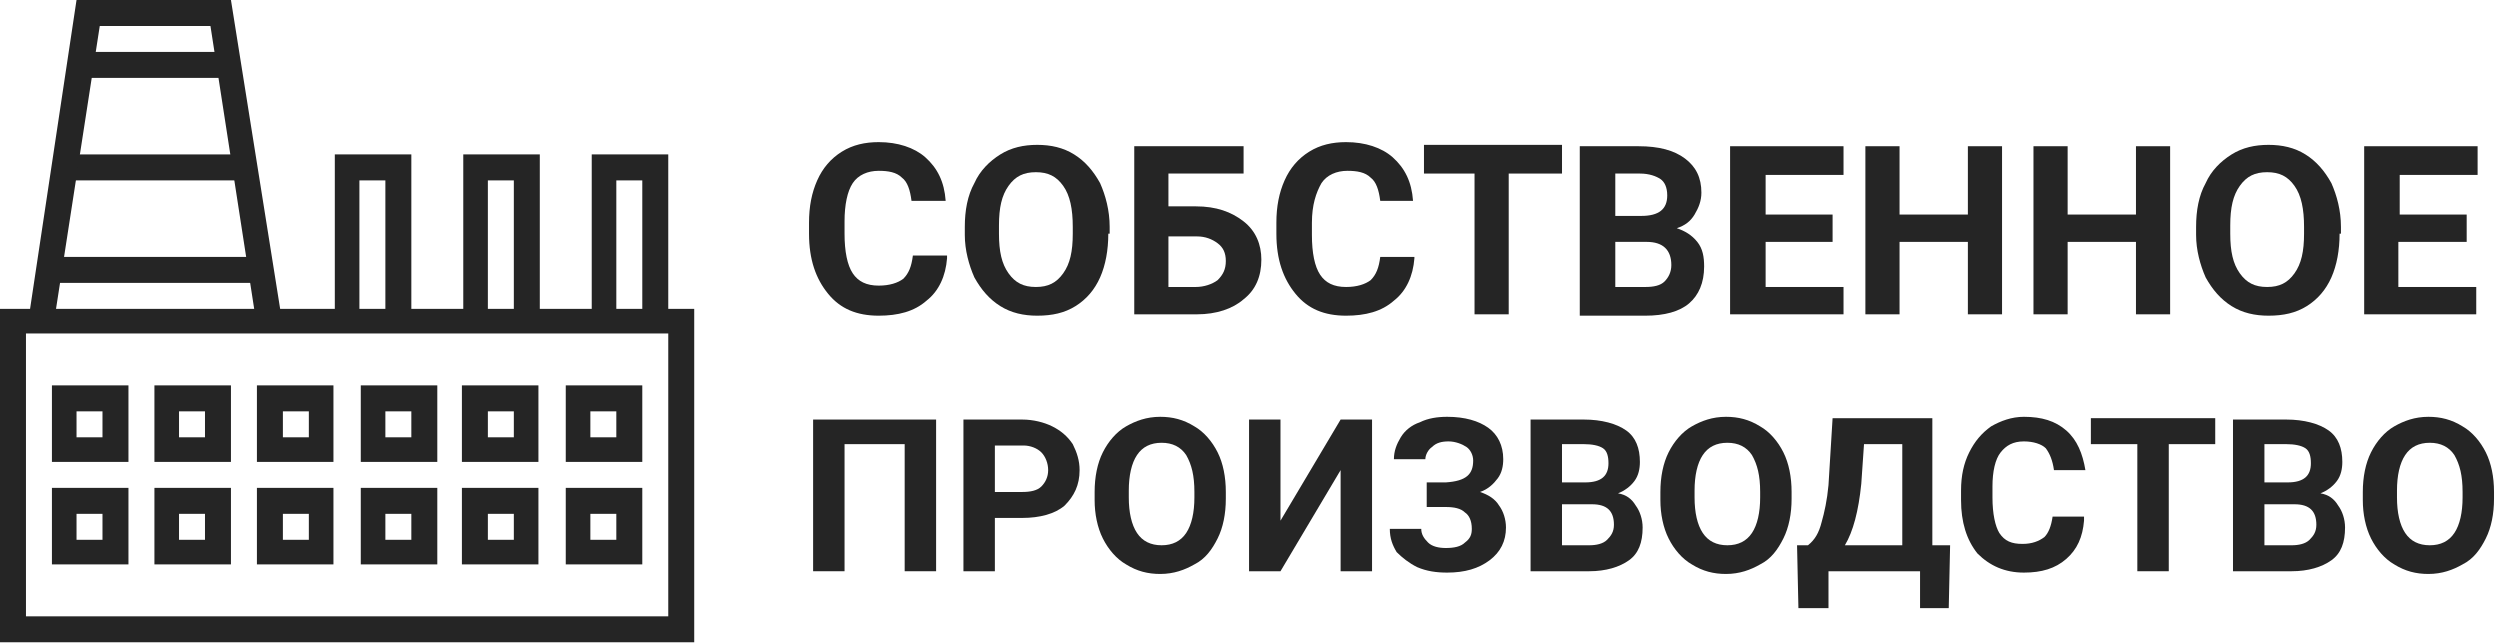
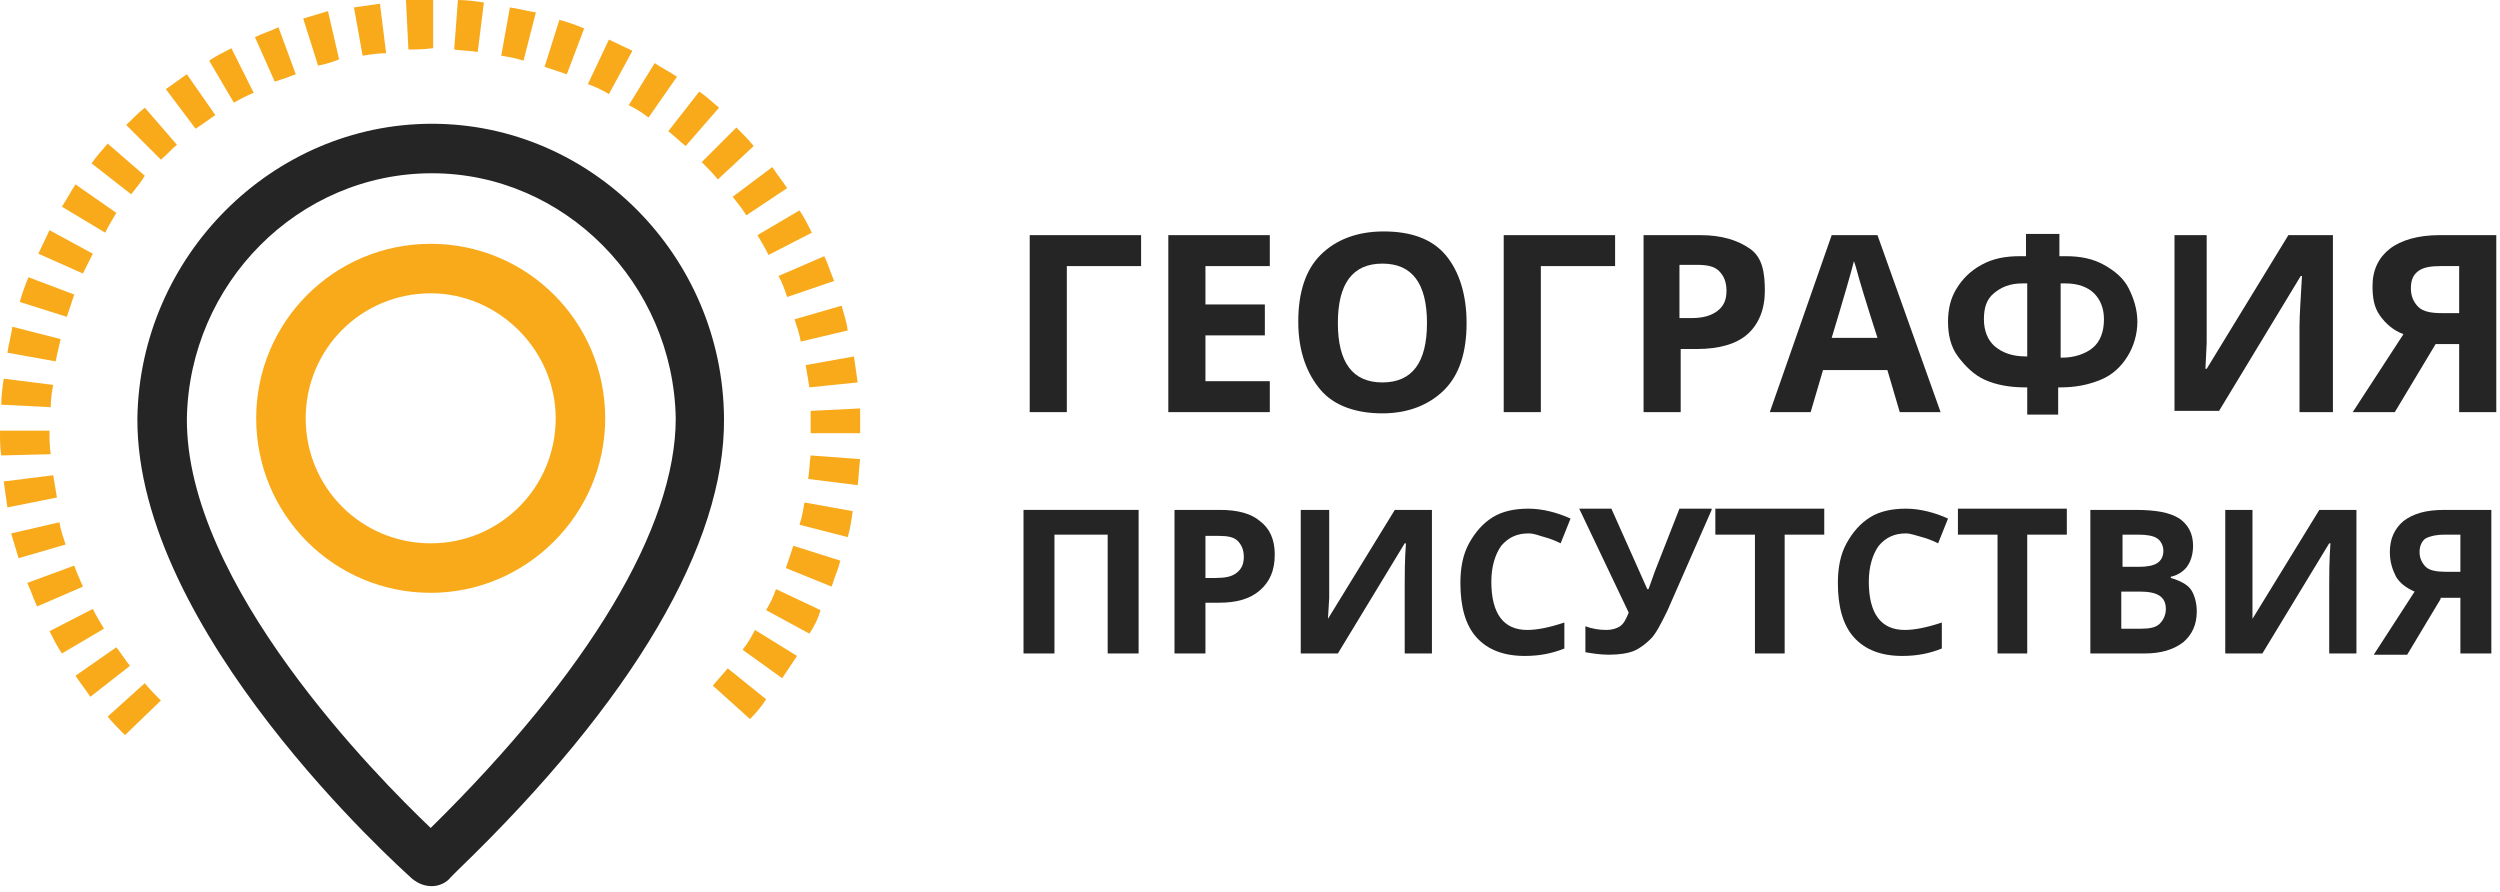
- <svg xmlns="http://www.w3.org/2000/svg" width="253" height="65" viewBox="0 0 253 65" fill="#252525">
-   <path d="M26 26V28.628H5.255V26H26ZM22.404 5.255H8.851V7.883H22.404V5.255ZM24.34 15.628H6.638V18.255H24.34V15.628ZM5.255 39H13V46.745H5.255V39ZM7.745 44.255H10.372V41.628H7.745V44.255ZM26 39H33.745V46.745H26V39ZM28.628 44.255H31.255V41.628H28.628V44.255ZM5.255 49.372H13V57.117H5.255V49.372ZM7.745 54.628H10.372V52H7.745V54.628ZM15.628 49.372H23.372V57.117H15.628V49.372ZM18.255 54.628H20.745V52H18.117V54.628H18.255ZM15.628 39H23.372V46.745H15.628V39ZM18.255 44.255H20.745V41.628H18.117V44.255H18.255ZM26 49.372H33.745V57.117H26V49.372ZM28.628 54.628H31.255V52H28.628V54.628ZM36.372 39H44.255V46.745H36.511V39H36.372ZM39 44.255H41.628V41.628H39V44.255ZM36.372 49.372H44.255V57.117H36.511V49.372H36.372ZM39 54.628H41.628V52H39V54.628ZM46.745 49.372H54.489V57.117H46.745V49.372ZM49.372 54.628H52V52H49.372V54.628ZM46.745 39H54.489V46.745H46.745V39ZM49.372 44.255H52V41.628H49.372V44.255ZM57.255 49.372H65V57.117H57.255V49.372ZM59.745 54.628H62.372V52H59.745V54.628ZM65 39V46.745H57.255V39H65ZM62.372 41.628H59.745V44.255H62.372V41.628Z" />
-   <path d="M67.628 15.628H59.883V31.255H54.628V15.628H46.883V31.255H41.628V15.628H33.883V31.255H28.351L23.372 0H7.745L3.043 31.255H0V65H70.255V31.255H67.628V15.628ZM62.372 18.255H65V31.255H62.372V18.255ZM49.372 18.255H52V31.255H49.372V18.255ZM36.372 18.255H39V31.255H36.372V18.255ZM10.096 2.628H21.298L25.723 31.255H5.67L10.096 2.628ZM67.628 62.372H2.628V33.745H67.628V62.372Z" />
-   <path d="M95.841 26.138C95.702 27.936 95.011 29.457 93.766 30.426C92.522 31.532 90.862 31.947 88.926 31.947C86.713 31.947 85.053 31.255 83.809 29.734C82.564 28.213 81.873 26.277 81.873 23.649V22.543C81.873 20.883 82.149 19.5 82.702 18.255C83.255 17.011 84.085 16.043 85.192 15.351C86.298 14.66 87.543 14.383 88.926 14.383C90.862 14.383 92.522 14.936 93.628 15.904C94.873 17.011 95.564 18.394 95.702 20.33H92.245C92.107 19.224 91.83 18.394 91.277 17.979C90.724 17.426 89.894 17.287 88.926 17.287C87.819 17.287 86.851 17.702 86.298 18.532C85.745 19.362 85.468 20.745 85.468 22.404V23.649C85.468 25.447 85.745 26.83 86.298 27.66C86.851 28.489 87.681 28.904 88.926 28.904C90.032 28.904 90.862 28.628 91.415 28.213C91.968 27.66 92.245 26.968 92.383 25.862H95.841V26.138Z" />
-   <path d="M112.16 23.649C112.16 25.309 111.883 26.83 111.33 28.075C110.777 29.319 109.947 30.287 108.841 30.979C107.734 31.67 106.49 31.947 104.968 31.947C103.585 31.947 102.341 31.67 101.234 30.979C100.128 30.287 99.298 29.319 98.607 28.075C98.054 26.83 97.639 25.309 97.639 23.787V22.957C97.639 21.298 97.915 19.777 98.607 18.532C99.16 17.287 100.128 16.319 101.234 15.628C102.341 14.936 103.585 14.66 104.968 14.66C106.351 14.66 107.596 14.936 108.703 15.628C109.809 16.319 110.639 17.287 111.33 18.532C111.883 19.777 112.298 21.298 112.298 22.957V23.649H112.16ZM108.564 22.957C108.564 21.16 108.288 19.777 107.596 18.809C106.905 17.84 106.075 17.426 104.83 17.426C103.585 17.426 102.756 17.84 102.064 18.809C101.373 19.777 101.096 21.021 101.096 22.819V23.649C101.096 25.447 101.373 26.692 102.064 27.66C102.756 28.628 103.585 29.043 104.83 29.043C106.075 29.043 106.905 28.628 107.596 27.66C108.288 26.692 108.564 25.447 108.564 23.649V22.957Z" />
-   <path d="M125.851 17.564H118.245V20.883H121.011C123.085 20.883 124.607 21.436 125.851 22.404C127.096 23.373 127.649 24.756 127.649 26.277C127.649 27.936 127.096 29.319 125.851 30.288C124.745 31.256 123.085 31.809 121.149 31.809H114.787V14.798H125.851V17.564ZM118.245 23.788V29.043H121.011C121.841 29.043 122.67 28.766 123.224 28.351C123.777 27.798 124.053 27.245 124.053 26.415C124.053 25.585 123.777 25.032 123.224 24.617C122.67 24.202 121.979 23.926 121.149 23.926H118.245V23.788Z" />
-   <path d="M143.138 26.138C143 27.936 142.309 29.457 141.064 30.426C139.819 31.532 138.16 31.947 136.224 31.947C134.011 31.947 132.351 31.255 131.107 29.734C129.862 28.213 129.17 26.277 129.17 23.649V22.543C129.17 20.883 129.447 19.5 130 18.255C130.553 17.011 131.383 16.043 132.49 15.351C133.596 14.66 134.841 14.383 136.224 14.383C138.16 14.383 139.819 14.936 140.926 15.904C142.17 17.011 142.862 18.394 143 20.33H139.681C139.543 19.224 139.266 18.394 138.713 17.979C138.16 17.426 137.33 17.287 136.362 17.287C135.256 17.287 134.287 17.702 133.734 18.532C133.181 19.5 132.766 20.745 132.766 22.543V23.787C132.766 25.585 133.043 26.968 133.596 27.798C134.149 28.628 134.979 29.043 136.224 29.043C137.33 29.043 138.16 28.766 138.713 28.351C139.266 27.798 139.543 27.107 139.681 26H143.138V26.138Z" />
-   <path d="M157.936 17.564H152.681V31.809H149.223V17.564H144.106V14.66H158.075V17.564H157.936Z" />
-   <path d="M159.873 31.809V14.798H165.819C167.894 14.798 169.415 15.213 170.522 16.043C171.628 16.873 172.181 17.979 172.181 19.5C172.181 20.33 171.904 21.021 171.49 21.713C171.075 22.404 170.521 22.819 169.692 23.096C170.521 23.373 171.213 23.788 171.766 24.479C172.319 25.17 172.458 26 172.458 26.968C172.458 28.628 171.904 29.873 170.936 30.702C169.968 31.532 168.447 31.947 166.511 31.947H159.873V31.809ZM163.468 21.851H166.096C167.894 21.851 168.724 21.16 168.724 19.777C168.724 18.947 168.447 18.394 168.032 18.117C167.617 17.841 166.926 17.564 165.958 17.564H163.468V21.851ZM163.468 24.341V29.043H166.511C167.341 29.043 168.032 28.904 168.447 28.49C168.862 28.075 169.139 27.521 169.139 26.83C169.139 25.309 168.309 24.479 166.649 24.479H163.468V24.341Z" />
-   <path d="M185.458 24.479H178.681V29.043H186.564V31.809H175.085V14.798H186.564V17.702H178.681V21.713H185.458V24.479Z" />
-   <path d="M202.607 31.809H199.149V24.479H192.234V31.809H188.777V14.798H192.234V21.713H199.149V14.798H202.607V31.809Z" />
-   <path d="M219.617 31.809H216.16V24.479H209.245V31.809H205.788V14.798H209.245V21.713H216.16V14.798H219.617V31.809Z" />
-   <path d="M236.766 23.649C236.766 25.309 236.489 26.83 235.936 28.075C235.383 29.319 234.553 30.287 233.447 30.979C232.34 31.67 231.096 31.947 229.574 31.947C228.191 31.947 226.947 31.67 225.84 30.979C224.734 30.287 223.904 29.319 223.213 28.075C222.66 26.83 222.245 25.309 222.245 23.787V22.957C222.245 21.298 222.521 19.777 223.213 18.532C223.766 17.287 224.734 16.319 225.84 15.628C226.947 14.936 228.191 14.66 229.574 14.66C230.957 14.66 232.202 14.936 233.308 15.628C234.415 16.319 235.245 17.287 235.936 18.532C236.489 19.777 236.904 21.298 236.904 22.957V23.649H236.766ZM233.17 22.957C233.17 21.16 232.894 19.777 232.202 18.809C231.511 17.84 230.681 17.426 229.436 17.426C228.191 17.426 227.362 17.84 226.67 18.809C225.979 19.777 225.702 21.021 225.702 22.819V23.649C225.702 25.447 225.979 26.692 226.67 27.66C227.362 28.628 228.191 29.043 229.436 29.043C230.681 29.043 231.511 28.628 232.202 27.66C232.894 26.692 233.17 25.447 233.17 23.649V22.957Z" />
-   <path d="M249.489 24.479H242.713V29.043H250.596V31.809H239.255V14.798H250.734V17.702H242.851V21.713H249.628V24.479H249.489Z" />
-   <path d="M94.734 57.809H91.553V44.947H85.468V57.809H82.287V42.458H94.734V57.809Z" />
-   <path d="M100.681 52.415V57.809H97.5V42.458H103.447C104.553 42.458 105.66 42.734 106.489 43.149C107.319 43.564 108.011 44.117 108.564 44.947C108.979 45.777 109.255 46.607 109.255 47.575C109.255 49.096 108.702 50.202 107.734 51.17C106.766 52 105.245 52.415 103.447 52.415H100.681ZM100.681 49.788H103.447C104.277 49.788 104.968 49.649 105.383 49.234C105.798 48.819 106.074 48.266 106.074 47.575C106.074 46.883 105.798 46.192 105.383 45.777C104.968 45.362 104.277 45.085 103.585 45.085H100.681V49.788Z" />
-   <path d="M124.053 50.479C124.053 52 123.777 53.383 123.224 54.489C122.67 55.596 121.979 56.564 120.873 57.117C119.905 57.67 118.798 58.085 117.415 58.085C116.17 58.085 115.064 57.809 113.958 57.117C112.99 56.564 112.16 55.596 111.607 54.489C111.053 53.383 110.777 52 110.777 50.617V49.787C110.777 48.266 111.053 46.883 111.607 45.777C112.16 44.67 112.99 43.702 113.958 43.149C114.926 42.596 116.032 42.181 117.415 42.181C118.66 42.181 119.766 42.458 120.873 43.149C121.841 43.702 122.67 44.67 123.224 45.777C123.777 46.883 124.053 48.266 124.053 49.787V50.479ZM120.873 49.787C120.873 48.128 120.596 47.021 120.043 46.053C119.49 45.224 118.66 44.809 117.553 44.809C116.447 44.809 115.617 45.224 115.064 46.053C114.511 46.883 114.234 48.128 114.234 49.649V50.34C114.234 51.862 114.511 53.106 115.064 53.936C115.617 54.766 116.447 55.181 117.553 55.181C118.66 55.181 119.49 54.766 120.043 53.936C120.596 53.106 120.873 51.862 120.873 50.34V49.787Z" />
-   <path d="M135.67 42.458H138.851V57.809H135.67V47.575L129.585 57.809H126.404V42.458H129.585V52.692L135.67 42.458Z" />
-   <path d="M149.085 46.606C149.085 46.053 148.809 45.5 148.394 45.224C147.979 44.947 147.287 44.67 146.596 44.67C145.904 44.67 145.351 44.809 144.936 45.224C144.521 45.5 144.245 46.053 144.245 46.468H141.064C141.064 45.638 141.34 44.947 141.755 44.255C142.17 43.564 142.862 43.011 143.691 42.734C144.521 42.319 145.489 42.181 146.457 42.181C148.255 42.181 149.638 42.596 150.606 43.287C151.574 43.979 152.128 45.085 152.128 46.468C152.128 47.16 151.989 47.851 151.574 48.404C151.16 48.958 150.606 49.511 149.777 49.787C150.606 50.064 151.298 50.479 151.713 51.17C152.128 51.724 152.404 52.553 152.404 53.383C152.404 54.766 151.851 55.872 150.745 56.702C149.638 57.532 148.255 57.947 146.457 57.947C145.351 57.947 144.383 57.809 143.415 57.394C142.585 56.979 141.894 56.426 141.34 55.872C140.926 55.181 140.649 54.489 140.649 53.521H143.83C143.83 54.075 144.106 54.489 144.521 54.904C144.936 55.319 145.628 55.458 146.319 55.458C147.149 55.458 147.84 55.319 148.255 54.904C148.809 54.489 148.947 54.075 148.947 53.521C148.947 52.691 148.67 52.138 148.255 51.862C147.84 51.447 147.149 51.309 146.319 51.309H144.383V48.819H146.319C148.394 48.681 149.085 47.989 149.085 46.606Z" />
-   <path d="M154.894 57.809V42.458H160.287C162.085 42.458 163.606 42.873 164.574 43.564C165.542 44.256 165.957 45.362 165.957 46.745C165.957 47.437 165.819 48.128 165.404 48.681C164.989 49.234 164.436 49.649 163.745 49.926C164.574 50.064 165.128 50.479 165.542 51.17C165.957 51.724 166.234 52.553 166.234 53.383C166.234 54.905 165.819 56.011 164.851 56.702C163.883 57.394 162.5 57.809 160.84 57.809H154.894ZM158.074 48.819H160.425C162.085 48.819 162.777 48.128 162.777 46.883C162.777 46.192 162.638 45.639 162.223 45.362C161.808 45.085 161.117 44.947 160.287 44.947H158.074V48.819ZM158.074 51.032V55.181H160.84C161.532 55.181 162.223 55.043 162.638 54.628C163.053 54.213 163.33 53.798 163.33 53.107C163.33 51.724 162.638 51.032 161.117 51.032H158.074Z" />
-   <path d="M181.309 50.479C181.309 52 181.032 53.383 180.479 54.489C179.926 55.596 179.234 56.564 178.128 57.117C177.16 57.67 176.054 58.085 174.671 58.085C173.426 58.085 172.319 57.809 171.213 57.117C170.245 56.564 169.415 55.596 168.862 54.489C168.309 53.383 168.032 52 168.032 50.617V49.787C168.032 48.266 168.309 46.883 168.862 45.777C169.415 44.67 170.245 43.702 171.213 43.149C172.181 42.596 173.288 42.181 174.671 42.181C175.915 42.181 177.022 42.458 178.128 43.149C179.096 43.702 179.926 44.67 180.479 45.777C181.032 46.883 181.309 48.266 181.309 49.787V50.479ZM178.128 49.787C178.128 48.128 177.851 47.021 177.298 46.053C176.745 45.224 175.915 44.809 174.809 44.809C173.702 44.809 172.873 45.224 172.319 46.053C171.766 46.883 171.49 48.128 171.49 49.649V50.34C171.49 51.862 171.766 53.106 172.319 53.936C172.873 54.766 173.702 55.181 174.809 55.181C175.915 55.181 176.745 54.766 177.298 53.936C177.851 53.106 178.128 51.862 178.128 50.34V49.787Z" />
-   <path d="M197.213 61.543H194.309V57.809H185.043V61.543H182L181.862 55.181H182.968C183.66 54.628 184.075 53.936 184.351 52.83C184.628 51.862 184.904 50.617 185.043 49.096L185.458 42.319H195.553V55.181H197.351L197.213 61.543ZM186.702 55.181H192.511V44.947H188.638L188.362 48.958C188.085 51.724 187.532 53.798 186.702 55.181Z" />
-   <path d="M210.904 52.691C210.766 54.351 210.213 55.596 209.106 56.564C208 57.532 206.617 57.947 204.819 57.947C202.883 57.947 201.362 57.255 200.117 56.011C199.011 54.628 198.458 52.83 198.458 50.617V49.649C198.458 48.128 198.734 46.883 199.287 45.777C199.841 44.67 200.532 43.84 201.5 43.149C202.468 42.596 203.575 42.181 204.819 42.181C206.617 42.181 208 42.596 209.106 43.564C210.213 44.532 210.766 45.915 211.043 47.575H207.862C207.723 46.606 207.447 45.915 207.032 45.362C206.617 44.947 205.787 44.67 204.819 44.67C203.713 44.67 203.021 45.085 202.468 45.777C201.915 46.468 201.638 47.713 201.638 49.234V50.34C201.638 52 201.915 53.245 202.33 53.936C202.883 54.766 203.575 55.043 204.681 55.043C205.649 55.043 206.341 54.766 206.894 54.351C207.309 53.936 207.585 53.245 207.723 52.277H210.904V52.691Z" />
-   <path d="M224.181 44.947H219.479V57.809H216.298V44.947H211.596V42.319H224.181V44.947Z" />
-   <path d="M225.979 57.809V42.458H231.373C233.171 42.458 234.692 42.873 235.66 43.564C236.628 44.256 237.043 45.362 237.043 46.745C237.043 47.437 236.905 48.128 236.49 48.681C236.075 49.234 235.522 49.649 234.83 49.926C235.66 50.064 236.213 50.479 236.628 51.17C237.043 51.724 237.319 52.553 237.319 53.383C237.319 54.905 236.905 56.011 235.936 56.702C234.968 57.394 233.585 57.809 231.926 57.809H225.979ZM229.16 48.819H231.511C233.17 48.819 233.862 48.128 233.862 46.883C233.862 46.192 233.724 45.639 233.309 45.362C232.894 45.085 232.202 44.947 231.373 44.947H229.16V48.819ZM229.16 51.032V55.181H231.926C232.617 55.181 233.309 55.043 233.724 54.628C234.139 54.213 234.415 53.798 234.415 53.107C234.415 51.724 233.724 51.032 232.202 51.032H229.16Z" />
-   <path d="M252.394 50.479C252.394 52 252.117 53.383 251.564 54.489C251.011 55.596 250.319 56.564 249.213 57.117C248.245 57.67 247.138 58.085 245.755 58.085C244.511 58.085 243.404 57.809 242.298 57.117C241.33 56.564 240.5 55.596 239.947 54.489C239.394 53.383 239.117 52 239.117 50.617V49.787C239.117 48.266 239.394 46.883 239.947 45.777C240.5 44.67 241.33 43.702 242.298 43.149C243.266 42.596 244.373 42.181 245.755 42.181C247 42.181 248.107 42.458 249.213 43.149C250.181 43.702 251.011 44.67 251.564 45.777C252.117 46.883 252.394 48.266 252.394 49.787V50.479ZM249.213 49.787C249.213 48.128 248.936 47.021 248.383 46.053C247.83 45.224 247 44.809 245.894 44.809C244.787 44.809 243.958 45.224 243.404 46.053C242.851 46.883 242.575 48.128 242.575 49.649V50.34C242.575 51.862 242.851 53.106 243.404 53.936C243.958 54.766 244.787 55.181 245.894 55.181C247 55.181 247.83 54.766 248.383 53.936C248.936 53.106 249.213 51.862 249.213 50.34V49.787Z" />
+ <svg xmlns="http://www.w3.org/2000/svg" width="202" height="72" viewBox="0 0 202 72" fill="none">
+   <path d="M92.2 19V21.5H86.2V33.3H83.2V19H92.2Z" fill="#252525" />
+   <path d="M102.6 33.3H94.4V19H102.6V21.5H97.4V24.6H102.2V27.1H97.4V30.8H102.6V33.3Z" fill="#252525" />
+   <path d="M118.5 26.1C118.5 28.5 117.9 30.3 116.7 31.5C115.5 32.7 113.8 33.4 111.7 33.4C109.6 33.4 107.8 32.8 106.7 31.5C105.6 30.2 104.9 28.4 104.9 26C104.9 23.6 105.5 21.8 106.7 20.6C107.9 19.4 109.6 18.7 111.8 18.7C114 18.7 115.7 19.3 116.8 20.6C117.9 21.9 118.5 23.8 118.5 26.1ZM108.1 26.1C108.1 27.7 108.4 28.9 109 29.7C109.6 30.5 110.5 30.9 111.7 30.9C114.1 30.9 115.3 29.3 115.3 26.1C115.3 22.9 114.1 21.3 111.7 21.3C110.5 21.3 109.6 21.7 109 22.5C108.4 23.3 108.1 24.5 108.1 26.1Z" fill="#252525" />
+   <path d="M130.5 19V21.5H124.5V33.3H121.5V19H130.5Z" fill="#252525" />
+   <path d="M142.6 23.5C142.6 25 142.1 26.2 141.2 27C140.3 27.8 138.9 28.2 137.1 28.2H135.8V33.3H132.8V19H137.4C139.1 19 140.4 19.4 141.4 20.1C142.4 20.8 142.6 22 142.6 23.5ZM135.7 25.7H136.7C137.6 25.7 138.3 25.5 138.8 25.1C139.3 24.7 139.5 24.2 139.5 23.5C139.5 22.8 139.3 22.3 138.9 21.9C138.5 21.5 137.9 21.4 137.1 21.4H135.7V25.7Z" fill="#252525" />
+   <path d="M153.5 33.3L152.5 29.9H147.3L146.3 33.3H143L148 19H151.7L156.8 33.3H153.5ZM151.7 27.3C150.7 24.2 150.2 22.5 150.1 22.1C150 21.7 149.9 21.4 149.8 21.1C149.6 21.9 149 24 148 27.3H151.7Z" fill="#252525" />
+   <path d="M163.8 33.5V31.3H163.6C162.4 31.3 161.3 31.1 160.4 30.7C159.5 30.3 158.8 29.6 158.2 28.8C157.6 28 157.4 27 157.4 26C157.4 25 157.6 24.1 158.1 23.3C158.6 22.5 159.2 21.9 160.1 21.4C161 20.9 162 20.7 163.2 20.7H163.7V18.9H166.4V20.7H166.9C168.1 20.7 169.1 20.9 170 21.4C170.9 21.9 171.6 22.5 172 23.3C172.4 24.1 172.7 25 172.7 26C172.7 27 172.4 28 171.9 28.8C171.4 29.6 170.7 30.3 169.7 30.7C168.7 31.1 167.7 31.3 166.5 31.3H166.3V33.5H163.8ZM163.8 22.9H163.4C162.4 22.9 161.7 23.2 161.1 23.7C160.5 24.2 160.3 24.9 160.3 25.8C160.3 26.7 160.6 27.5 161.2 28C161.8 28.5 162.6 28.8 163.7 28.8H163.8V22.9ZM166.5 28.9H166.6C167.6 28.9 168.5 28.6 169.1 28.1C169.7 27.6 170 26.8 170 25.8C170 24.9 169.7 24.2 169.2 23.7C168.7 23.2 167.9 22.9 166.9 22.9H166.5V28.9Z" fill="#252525" />
+   <path d="M175.6 19H178.3V25.9V27.7L178.2 29.8H178.3L184.9 19H188.5V33.3H185.8V26.4C185.8 25.5 185.9 24.1 186 22.3H185.9L179.3 33.2H175.7V19H175.6Z" fill="#252525" />
+   <path d="M196.8 27.8L193.5 33.3H190.1L194.2 27C193.4 26.7 192.8 26.2 192.3 25.5C191.8 24.8 191.7 24 191.7 23.1C191.7 21.8 192.2 20.8 193.1 20.1C194 19.4 195.4 19 197.1 19H201.7V33.3H198.7V27.8H196.8ZM198.7 21.5H197.2C196.4 21.5 195.8 21.6 195.4 21.9C195 22.2 194.8 22.6 194.8 23.3C194.8 23.9 195 24.4 195.4 24.8C195.8 25.2 196.5 25.3 197.3 25.3H198.7V21.5Z" fill="#252525" />
+   <path d="M92 52.8H89.5V43.2H85.2V52.8H82.7V41.2H92V52.8Z" fill="#252525" />
+   <path d="M103 44.8C103 46.1 102.6 47 101.8 47.7C101 48.4 99.9 48.7 98.5 48.7H97.4V52.8H94.9V41.2H98.6C100 41.2 101.1 41.5 101.8 42.1C102.6 42.7 103 43.6 103 44.8ZM97.4 46.7H98.2C99 46.7 99.5 46.6 99.9 46.3C100.3 46 100.5 45.6 100.5 45C100.5 44.4 100.3 44 100 43.7C99.7 43.4 99.2 43.3 98.5 43.3H97.4V46.7Z" fill="#252525" />
+   <path d="M105.2 41.2H107.4V46.8V48.3L107.3 50L112.7 41.2H115.7V52.8H113.5V47.2C113.5 46.5 113.5 45.3 113.6 43.9H113.5L108.1 52.8H105.1V41.2H105.2Z" fill="#252525" />
+   <path d="M123.5 43.1C122.6 43.1 121.9 43.4 121.3 44.1C120.8 44.8 120.5 45.8 120.5 47C120.5 49.6 121.5 50.9 123.4 50.9C124.2 50.9 125.2 50.7 126.4 50.3V52.4C125.4 52.8 124.4 53 123.2 53C121.5 53 120.2 52.5 119.3 51.5C118.4 50.5 118 49 118 47.1C118 45.9 118.2 44.8 118.7 43.9C119.2 43 119.8 42.3 120.6 41.8C121.4 41.3 122.4 41.1 123.5 41.1C124.6 41.1 125.8 41.4 126.9 41.9L126.1 43.9C125.7 43.7 125.2 43.5 124.8 43.4C124.4 43.3 124 43.1 123.5 43.1Z" fill="#252525" />
+   <path d="M138.3 41.2L134.7 49.4C134.2 50.4 133.8 51.2 133.4 51.6C133 52 132.5 52.4 132 52.6C131.5 52.8 130.8 52.9 130 52.9C129.3 52.9 128.7 52.8 128.1 52.7V50.6C128.6 50.8 129.2 50.9 129.8 50.9C130.2 50.9 130.6 50.8 130.9 50.6C131.2 50.4 131.4 50 131.6 49.5L127.6 41.1H130.2L133.1 47.6H133.2C133.3 47.3 133.5 46.8 133.7 46.2L135.7 41.1H138.3V41.2Z" fill="#252525" />
+   <path d="M144.3 52.8H141.8V43.2H138.6V41.1H147.4V43.2H144.2V52.8H144.3Z" fill="#252525" />
+   <path d="M154 43.1C153.1 43.1 152.4 43.4 151.8 44.1C151.3 44.8 151 45.8 151 47C151 49.6 152 50.9 153.9 50.9C154.7 50.9 155.7 50.7 156.9 50.3V52.4C155.9 52.8 154.9 53 153.7 53C152 53 150.7 52.5 149.8 51.5C148.9 50.5 148.5 49 148.5 47.1C148.5 45.9 148.7 44.8 149.2 43.9C149.7 43 150.3 42.3 151.1 41.8C151.9 41.3 152.9 41.1 154 41.1C155.1 41.1 156.3 41.4 157.4 41.9L156.6 43.9C156.2 43.7 155.7 43.5 155.3 43.4C154.9 43.3 154.4 43.1 154 43.1Z" fill="#252525" />
+   <path d="M163.9 52.8H161.4V43.2H158.2V41.1H167V43.2H163.8V52.8H163.9Z" fill="#252525" />
+   <path d="M168.9 41.2H172.5C174.2 41.2 175.3 41.4 176.1 41.9C176.8 42.4 177.2 43.1 177.2 44.1C177.2 44.8 177 45.4 176.7 45.8C176.4 46.2 175.9 46.5 175.4 46.6V46.7C176.1 46.9 176.7 47.2 177 47.6C177.3 48 177.5 48.7 177.5 49.4C177.5 50.5 177.1 51.3 176.4 51.9C175.6 52.5 174.6 52.8 173.3 52.8H168.9V41.2ZM171.4 45.8H172.8C173.5 45.8 174 45.7 174.3 45.5C174.6 45.3 174.8 45 174.8 44.5C174.8 44.1 174.6 43.7 174.3 43.5C174 43.3 173.5 43.2 172.8 43.2H171.5V45.8H171.4ZM171.4 47.8V50.8H173C173.7 50.8 174.2 50.7 174.5 50.4C174.8 50.1 175 49.7 175 49.2C175 48.2 174.3 47.8 172.9 47.8H171.4Z" fill="#252525" />
+   <path d="M179.8 41.2H182V46.8V48.3V50L187.4 41.2H190.4V52.8H188.2V47.2C188.2 46.5 188.2 45.3 188.3 43.9H188.2L182.8 52.8H179.8V41.2Z" fill="#252525" />
+   <path d="M197.2 48.4L194.5 52.9H191.8L195.1 47.8C194.4 47.5 193.9 47.1 193.6 46.6C193.3 46 193.1 45.4 193.1 44.6C193.1 43.5 193.5 42.7 194.2 42.1C195 41.5 196 41.2 197.5 41.2H201.3V52.8H198.8V48.3H197.2V48.4ZM198.7 43.2H197.5C196.9 43.2 196.4 43.3 196 43.5C195.7 43.7 195.5 44.1 195.5 44.6C195.5 45.1 195.7 45.5 196 45.8C196.3 46.1 196.9 46.2 197.6 46.2H198.8V43.2H198.7Z" fill="#252525" />
+   <path d="M34.9 71.6C34.3 71.6 33.8 71.4 33.3 71C32.2 70 11 51 11.1 33.8C11.3 20.7 22 10 34.9 10C47.8 10 58.4 20.7 58.5 33.8C58.6 43.9 51.2 56.6 37 70.3C36.8 70.5 36.6 70.7 36.4 70.9C36.1 71.3 35.5 71.6 34.9 71.6ZM34.9 14C24.1 14 15.3 22.9 15.1 33.8C15 47.2 30.5 62.8 34.8 66.9C47.6 54.3 54.6 42.6 54.6 33.8C54.4 22.9 45.6 14 34.9 14Z" fill="#252525" />
+   <path d="M34.8 47.9C27 47.9 20.7 41.6 20.7 33.8C20.7 26 27 19.7 34.8 19.7C42.6 19.7 48.9 26 48.9 33.8C48.9 41.6 42.5 47.9 34.8 47.9ZM34.8 23.7C29.2 23.7 24.7 28.2 24.7 33.8C24.7 39.4 29.2 43.9 34.8 43.9C40.4 43.9 44.9 39.4 44.9 33.8C44.9 28.3 40.3 23.7 34.8 23.7Z" fill="#F8AA1B" />
+   <path d="M10.1 59.4C9.6 58.9 9.1 58.4 8.7 57.9L11.7 55.2C12.1 55.7 12.5 56.1 13 56.6L10.1 59.4ZM60.6 58.1L57.6 55.4C58 54.9 58.4 54.5 58.8 54L61.9 56.5C61.6 57 61.1 57.6 60.6 58.1ZM7.3 56.3C6.9 55.7 6.5 55.2 6.1 54.6L9.4 52.3C9.8 52.8 10.1 53.3 10.5 53.8L7.3 56.3ZM63.2 54.8L60 52.5C60.4 52 60.7 51.5 61 50.9L64.4 53C64 53.6 63.6 54.2 63.2 54.8ZM5 52.8C4.6 52.2 4.3 51.6 4 51L7.5 49.2C7.8 49.8 8.1 50.3 8.4 50.8L5 52.8ZM65.4 51.2L61.9 49.3C62.2 48.8 62.5 48.2 62.7 47.6L66.3 49.3C66.1 50 65.8 50.6 65.4 51.2ZM3 49C2.7 48.4 2.5 47.7 2.2 47.1L6 45.7C6.2 46.3 6.5 46.9 6.7 47.4L3 49ZM67.2 47.4L63.5 45.9C63.7 45.3 63.9 44.7 64.1 44.1L67.9 45.3C67.7 46.1 67.4 46.7 67.2 47.4ZM1.5 45.1C1.3 44.4 1.1 43.8 0.9 43.1L4.8 42.2C4.9 42.8 5.1 43.4 5.3 44L1.5 45.1ZM68.5 43.4L64.6 42.4C64.8 41.8 64.9 41.2 65 40.6L68.9 41.3C68.8 42 68.7 42.7 68.5 43.4ZM0.6 41C0.5 40.3 0.4 39.6 0.3 38.9L4.3 38.4C4.4 39 4.5 39.6 4.6 40.2L0.6 41ZM69.3 39.2L65.3 38.7C65.4 38.1 65.4 37.5 65.5 36.8L69.5 37.1C69.4 37.8 69.4 38.5 69.3 39.2ZM0.1 36.8C0 36.2 0 35.5 0 34.8H4C4 35.4 4 36.1 4.1 36.7L0.1 36.8ZM69.5 35H65.5V34.8C65.5 34.2 65.5 33.7 65.5 33.2L69.5 33C69.5 33.6 69.5 34.2 69.5 34.9V35ZM4.1 32.9L0.1 32.7C0.1 32 0.2 31.3 0.3 30.6L4.3 31.1C4.2 31.6 4.1 32.2 4.1 32.9ZM65.4 31.3C65.3 30.7 65.2 30.1 65.1 29.5L69 28.8C69.1 29.5 69.2 30.2 69.3 30.9L65.4 31.3ZM4.5 29.2L0.6 28.5C0.7 27.8 0.9 27.1 1 26.4L4.9 27.4C4.8 27.9 4.6 28.6 4.5 29.2ZM64.7 27.6C64.6 27 64.4 26.4 64.2 25.8L68 24.7C68.2 25.4 68.4 26 68.5 26.7L64.7 27.6ZM5.4 25.6L1.6 24.4C1.8 23.7 2 23.1 2.3 22.4L6 23.8C5.8 24.4 5.6 25 5.4 25.6ZM63.6 24C63.4 23.4 63.2 22.8 62.9 22.3L66.6 20.7C66.9 21.3 67.1 22 67.4 22.7L63.6 24ZM6.7 22.1L3.1 20.5C3.4 19.9 3.7 19.2 4 18.6L7.5 20.5C7.3 20.9 7 21.5 6.7 22.1ZM62.1 20.6C61.8 20 61.5 19.5 61.2 19L64.6 17C65 17.6 65.3 18.2 65.6 18.8L62.1 20.6ZM8.5 18.8L5 16.7C5.4 16.1 5.7 15.5 6.1 14.9L9.4 17.2C9.1 17.7 8.8 18.2 8.5 18.8ZM60.3 17.4C60 16.9 59.6 16.4 59.2 15.9L62.4 13.5C62.8 14.1 63.2 14.6 63.6 15.2L60.3 17.4ZM10.6 15.7L7.4 13.2C7.8 12.6 8.3 12.1 8.7 11.6L11.7 14.2C11.4 14.7 11 15.2 10.6 15.7ZM58 14.5C57.6 14 57.2 13.6 56.7 13.1L59.5 10.3C60 10.8 60.5 11.3 60.9 11.8L58 14.5ZM13 12.9L10.2 10.1C10.7 9.6 11.2 9.1 11.7 8.7L14.3 11.7C13.9 12 13.5 12.5 13 12.9ZM55.4 11.8C54.9 11.4 54.5 11 54 10.6L56.5 7.4C57.1 7.8 57.6 8.3 58.1 8.7L55.4 11.8ZM15.8 10.4L13.4 7.2C14 6.8 14.5 6.4 15.1 6L17.4 9.3C16.8 9.7 16.3 10.1 15.8 10.4ZM52.4 9.5C51.9 9.1 51.4 8.8 50.8 8.5L52.9 5.1C53.5 5.5 54.1 5.8 54.7 6.2L52.4 9.5ZM18.9 8.3L16.9 4.9C17.5 4.5 18.1 4.2 18.7 3.9L20.5 7.5C20 7.7 19.4 8 18.9 8.3ZM49.2 7.6C48.7 7.3 48.1 7 47.5 6.8L49.2 3.2C49.8 3.5 50.5 3.8 51.1 4.1L49.2 7.6ZM22.2 6.6L20.6 3C21.2 2.7 21.9 2.5 22.5 2.2L23.9 6C23.4 6.2 22.8 6.4 22.2 6.6ZM45.8 6C45.2 5.8 44.6 5.6 44 5.4L45.2 1.6C45.9 1.8 46.5 2 47.2 2.3L45.8 6ZM25.7 5.3L24.5 1.5C25.2 1.3 25.8 1.1 26.5 0.9L27.4 4.8C26.9 5 26.3 5.2 25.7 5.3ZM42.3 4.9C41.7 4.7 41.1 4.6 40.5 4.5L41.2 0.6C41.9 0.7 42.6 0.9 43.3 1L42.3 4.9ZM29.3 4.5L28.6 0.6C29.3 0.5 30 0.4 30.7 0.3L31.2 4.3C30.6 4.3 29.9 4.4 29.3 4.5ZM38.6 4.2C38 4.1 37.4 4.1 36.7 4L37 -6.10203e-06C37.7 -6.10203e-06 38.4 0.1 39.1 0.2L38.6 4.2ZM33 4L32.8 -6.10203e-06C33.4 -6.10203e-06 34.1 -0.1 34.8 -0.1H35V3.9H34.9C34.2 4 33.6 4 33 4Z" fill="#F8AA1B" />
</svg>
